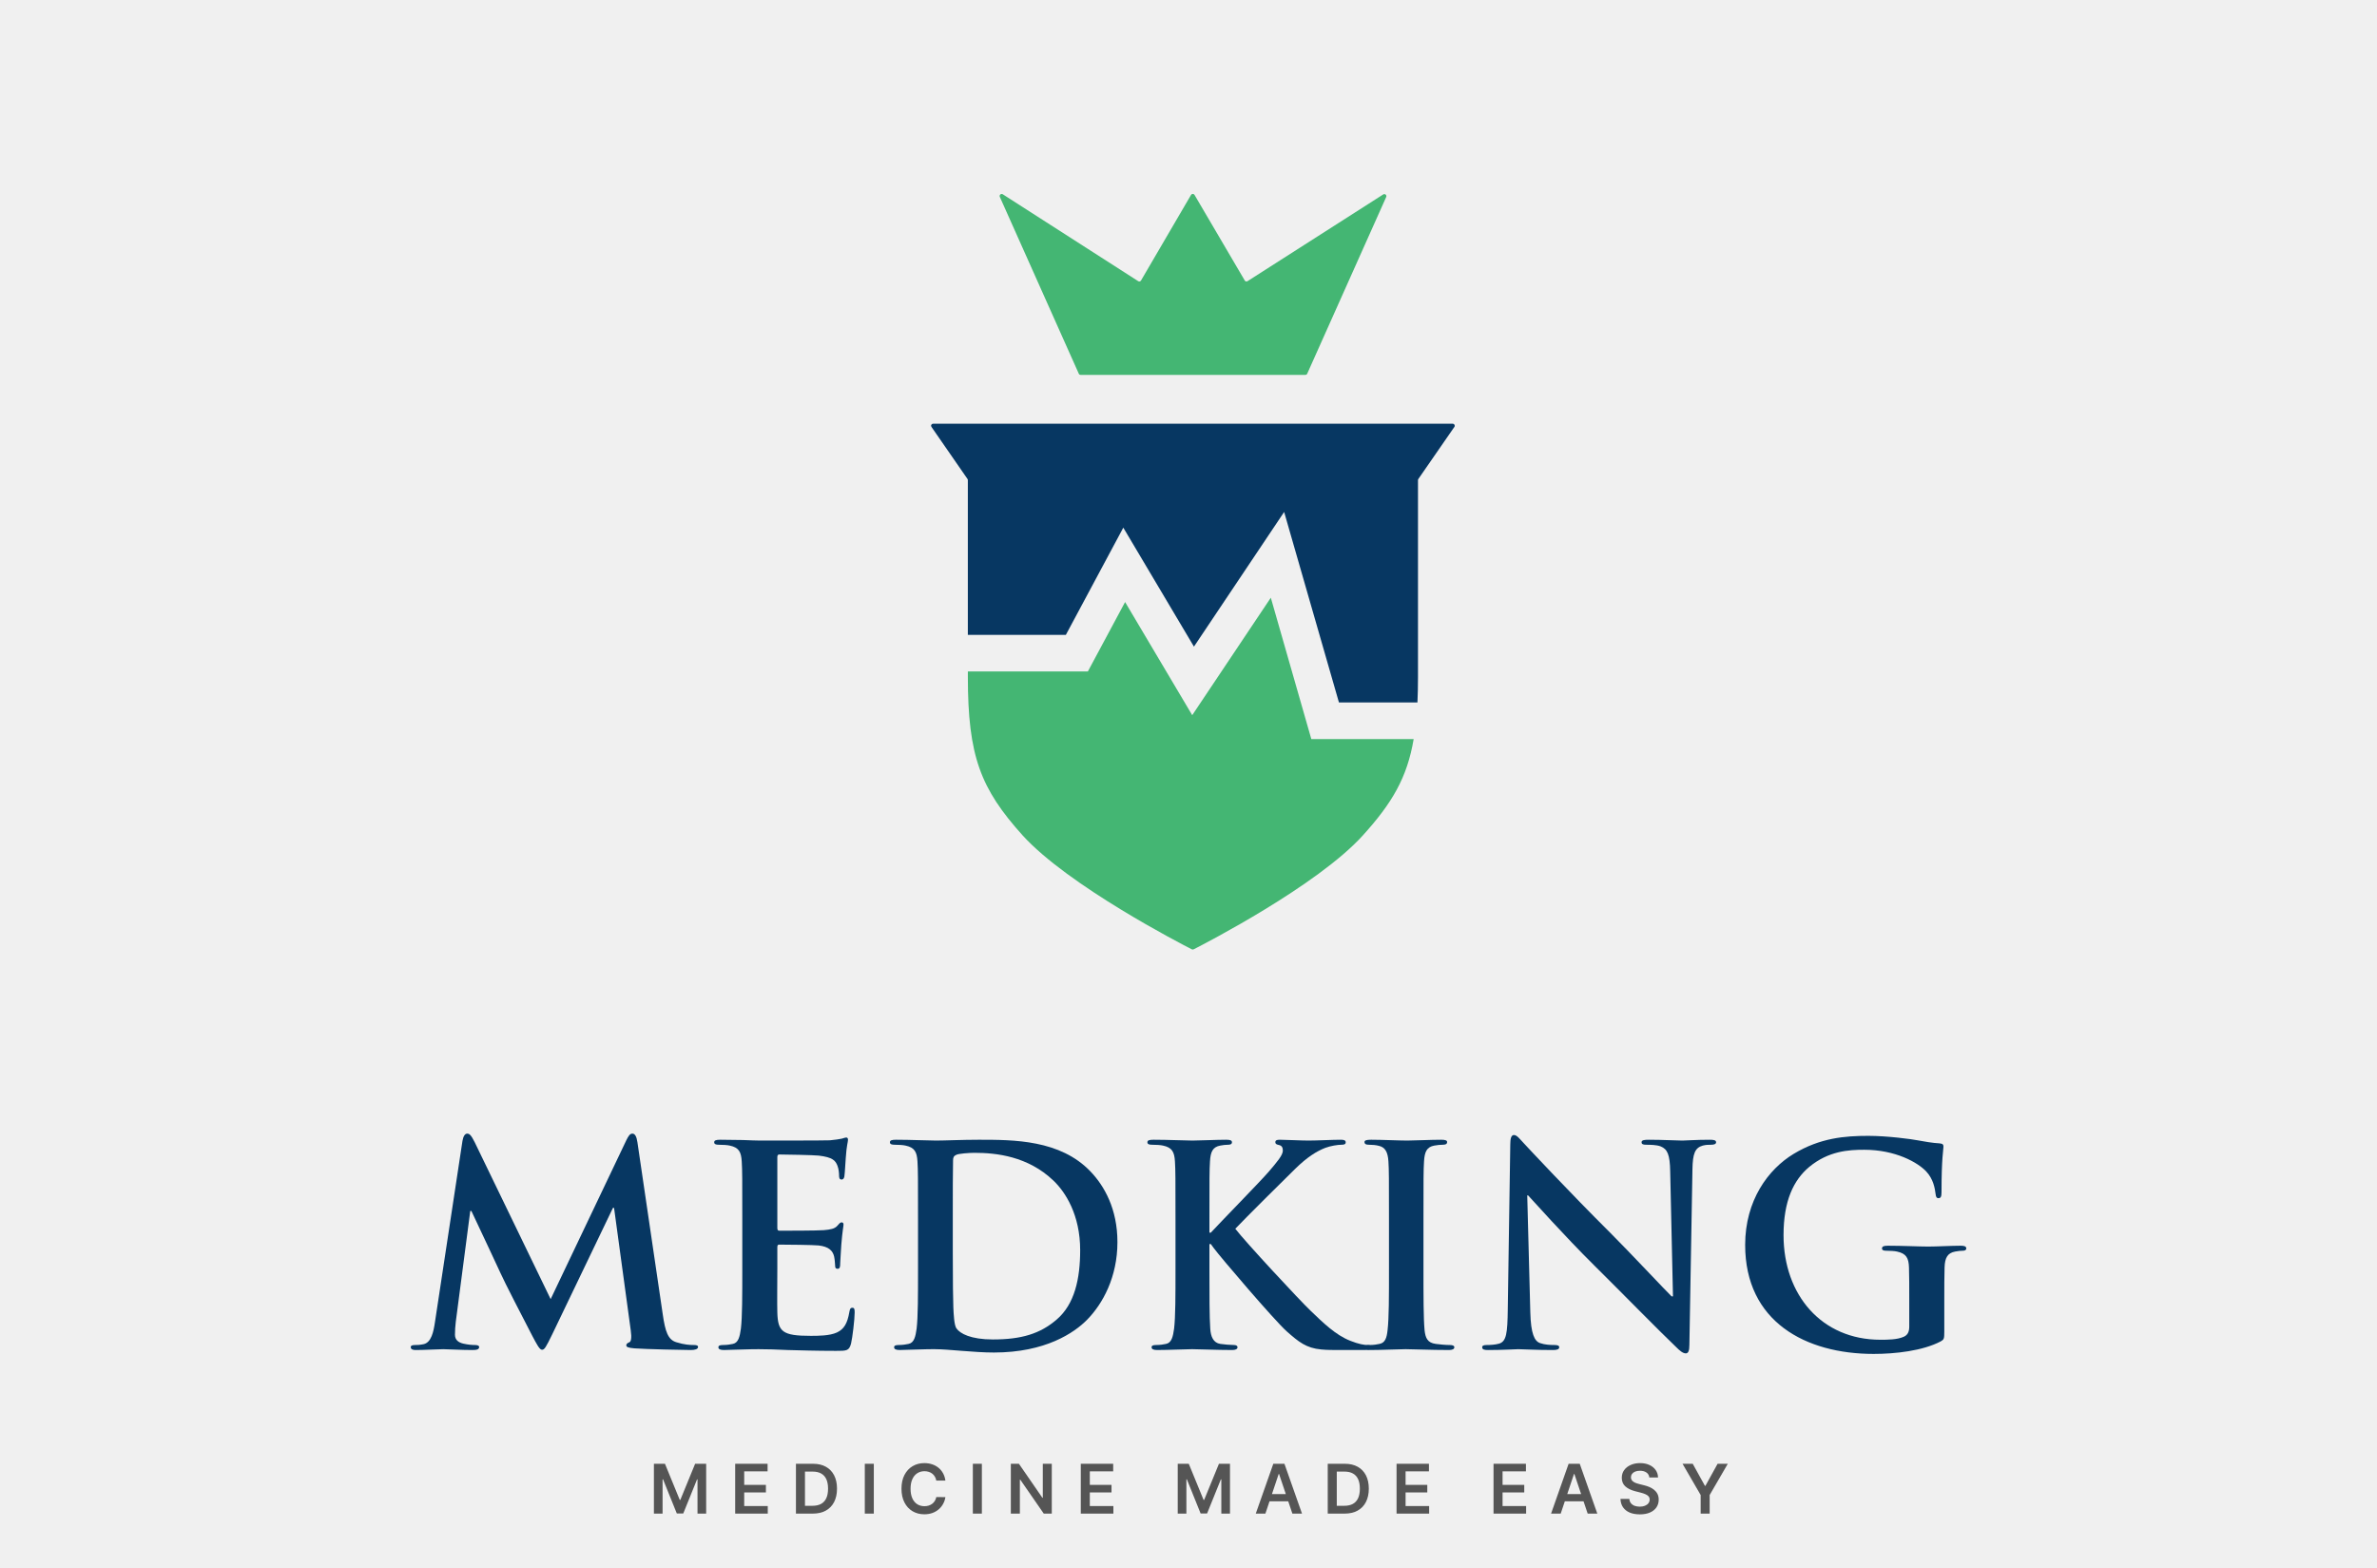
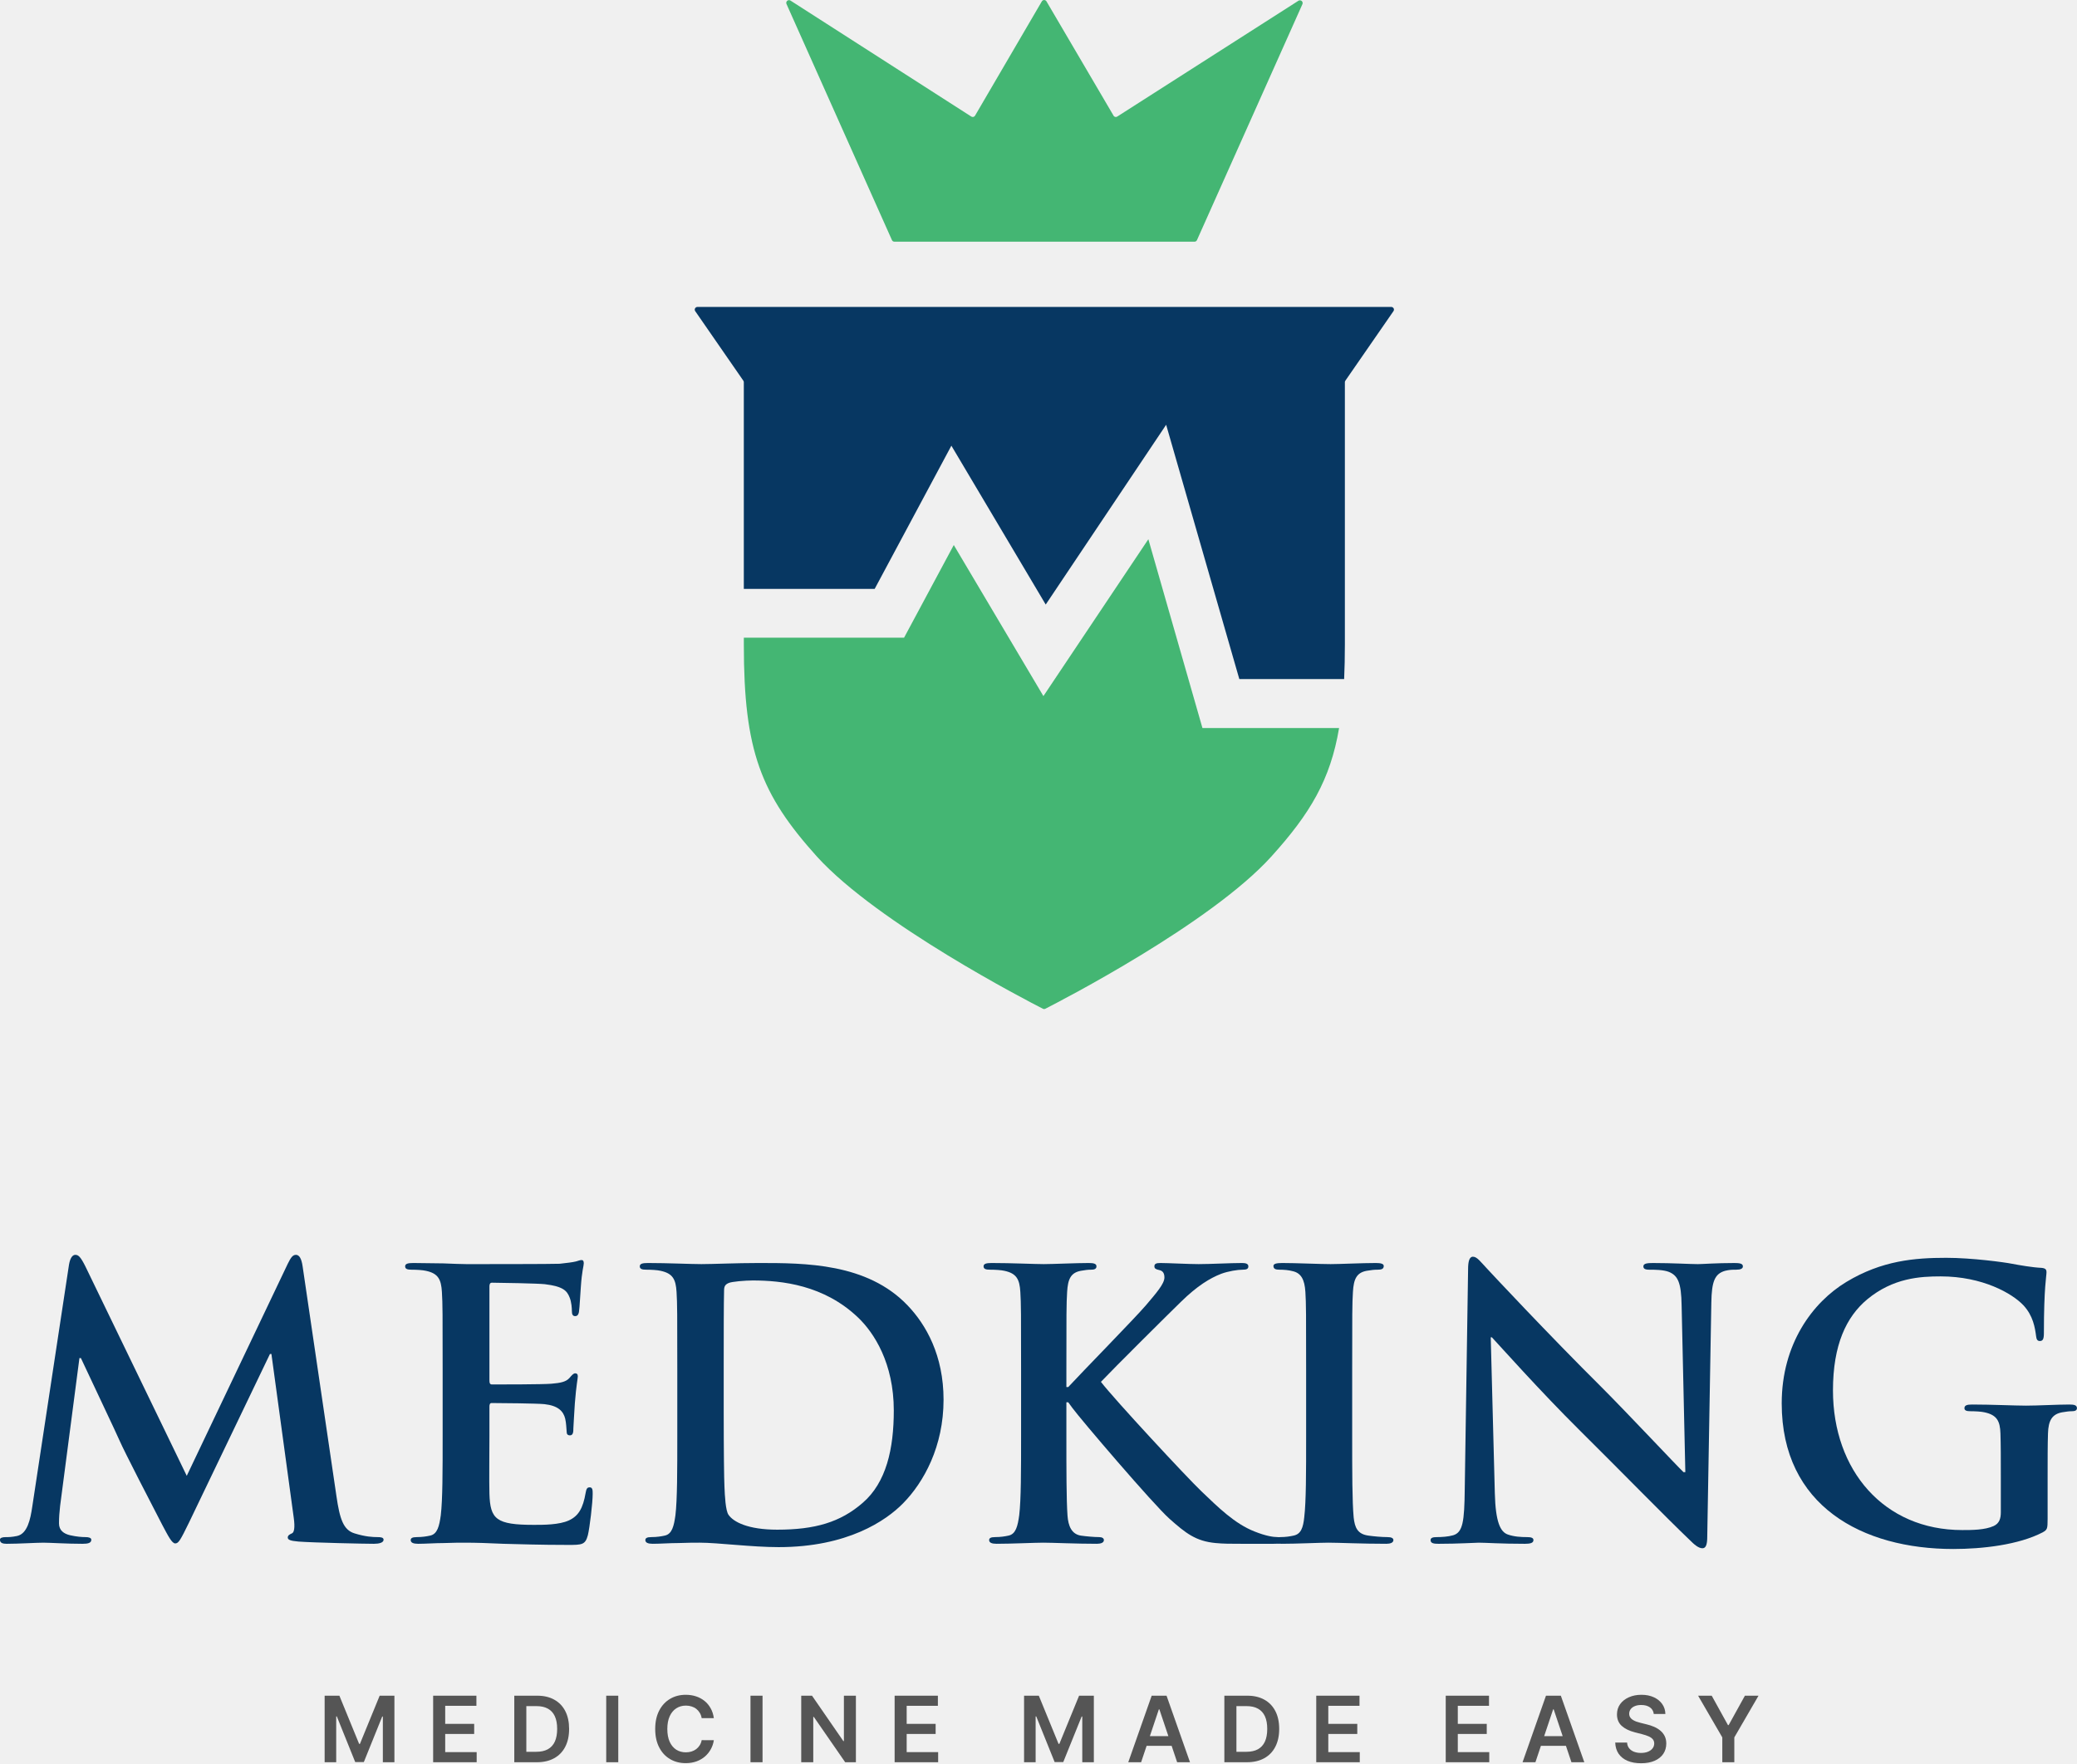
- <svg xmlns="http://www.w3.org/2000/svg" width="270" height="178" viewBox="0 0 270 178" fill="none">
+ <svg xmlns="http://www.w3.org/2000/svg" width="176.69" height="149.98" viewBox="46.66 22.02 176.69 149.98" fill="none">
  <path d="M191.117 166.255H192.275L193.659 168.759H193.715L195.099 166.255H196.257L194.198 169.803V171.914H193.176V169.803L191.117 166.255Z" fill="#555555" />
  <path d="M187.346 167.811C187.32 167.57 187.212 167.382 187.02 167.248C186.83 167.113 186.584 167.046 186.28 167.046C186.066 167.046 185.883 167.078 185.73 167.143C185.577 167.207 185.46 167.295 185.379 167.405C185.298 167.516 185.256 167.642 185.255 167.784C185.255 167.902 185.281 168.004 185.335 168.09C185.39 168.177 185.465 168.251 185.559 168.311C185.652 168.37 185.757 168.42 185.871 168.461C185.985 168.501 186.1 168.535 186.216 168.563L186.747 168.695C186.96 168.745 187.166 168.812 187.363 168.897C187.562 168.982 187.74 169.089 187.896 169.218C188.055 169.347 188.18 169.502 188.272 169.685C188.364 169.867 188.41 170.081 188.41 170.326C188.41 170.657 188.325 170.949 188.156 171.202C187.986 171.452 187.741 171.648 187.421 171.79C187.102 171.93 186.716 172 186.263 172C185.823 172 185.441 171.932 185.116 171.796C184.794 171.659 184.542 171.46 184.359 171.199C184.179 170.937 184.081 170.619 184.066 170.243H185.075C185.09 170.44 185.15 170.604 185.257 170.735C185.364 170.865 185.503 170.963 185.675 171.028C185.848 171.092 186.041 171.124 186.255 171.124C186.478 171.124 186.673 171.091 186.841 171.025C187.01 170.957 187.143 170.863 187.238 170.743C187.334 170.621 187.383 170.48 187.385 170.317C187.383 170.17 187.34 170.048 187.255 169.953C187.17 169.855 187.052 169.774 186.899 169.71C186.748 169.643 186.571 169.584 186.368 169.533L185.724 169.367C185.258 169.247 184.89 169.066 184.619 168.823C184.35 168.578 184.216 168.252 184.216 167.847C184.216 167.514 184.306 167.222 184.486 166.971C184.669 166.721 184.917 166.526 185.23 166.388C185.543 166.248 185.897 166.178 186.294 166.178C186.695 166.178 187.047 166.248 187.349 166.388C187.653 166.526 187.892 166.719 188.065 166.966C188.238 167.211 188.327 167.493 188.333 167.811H187.346Z" fill="#555555" />
  <path d="M177.278 171.914H176.184L178.176 166.255H179.441L181.436 171.914H180.342L178.831 167.416H178.786L177.278 171.914ZM177.314 169.695H180.298V170.519H177.314V169.695Z" fill="#555555" />
  <path d="M169.648 171.914V166.255H173.329V167.115H170.674V168.651H173.138V169.51H170.674V171.055H173.351V171.914H169.648Z" fill="#555555" />
  <path d="M158.633 171.914V166.255H162.313V167.115H159.658V168.651H162.123V169.51H159.658V171.055H162.335V171.914H158.633Z" fill="#555555" />
  <path d="M152.734 171.914H150.816V166.255H152.773C153.335 166.255 153.817 166.369 154.221 166.595C154.626 166.82 154.937 167.143 155.155 167.565C155.372 167.987 155.481 168.492 155.481 169.079C155.481 169.669 155.371 170.175 155.152 170.599C154.934 171.023 154.62 171.348 154.21 171.574C153.801 171.801 153.309 171.914 152.734 171.914ZM151.842 171.027H152.684C153.079 171.027 153.407 170.955 153.671 170.812C153.934 170.666 154.132 170.45 154.265 170.162C154.397 169.873 154.464 169.512 154.464 169.079C154.464 168.646 154.397 168.287 154.265 168.002C154.132 167.714 153.936 167.5 153.676 167.358C153.418 167.214 153.098 167.142 152.715 167.142H151.842V171.027Z" fill="#555555" />
  <path d="M143.735 171.914H142.641L144.633 166.255H145.898L147.893 171.914H146.799L145.288 167.416H145.244L143.735 171.914ZM143.771 169.695H146.755V170.519H143.771V169.695Z" fill="#555555" />
  <path d="M133.777 166.255H135.032L136.712 170.356H136.778L138.458 166.255H139.713V171.914H138.729V168.027H138.676L137.112 171.898H136.377L134.814 168.018H134.761V171.914H133.777V166.255Z" fill="#555555" />
  <path d="M122.766 171.914V166.255H126.446V167.115H123.791V168.651H126.255V169.51H123.791V171.055H126.468V171.914H122.766Z" fill="#555555" />
  <path d="M119.471 166.255V171.914H118.559L115.892 168.06H115.845V171.914H114.82V166.255H115.738L118.401 170.113H118.451V166.255H119.471Z" fill="#555555" />
  <path d="M111.529 166.255V171.914H110.504V166.255H111.529Z" fill="#555555" />
  <path d="M107.386 168.165H106.352C106.323 167.995 106.269 167.845 106.189 167.715C106.11 167.582 106.012 167.47 105.894 167.377C105.776 167.285 105.641 167.216 105.49 167.17C105.341 167.122 105.18 167.098 105.007 167.098C104.699 167.098 104.427 167.176 104.189 167.33C103.951 167.483 103.765 167.708 103.631 168.005C103.496 168.299 103.429 168.66 103.429 169.085C103.429 169.518 103.496 169.883 103.631 170.179C103.767 170.474 103.953 170.697 104.189 170.848C104.427 170.997 104.698 171.072 105.004 171.072C105.174 171.072 105.332 171.05 105.479 171.005C105.629 170.959 105.762 170.892 105.88 170.804C106 170.715 106.1 170.607 106.181 170.478C106.264 170.349 106.321 170.201 106.352 170.036L107.386 170.041C107.347 170.31 107.263 170.562 107.134 170.798C107.007 171.034 106.841 171.242 106.634 171.423C106.428 171.601 106.187 171.741 105.91 171.843C105.634 171.942 105.327 171.992 104.99 171.992C104.493 171.992 104.049 171.877 103.658 171.646C103.268 171.416 102.96 171.084 102.736 170.649C102.511 170.214 102.398 169.693 102.398 169.085C102.398 168.475 102.512 167.954 102.738 167.521C102.965 167.086 103.273 166.754 103.664 166.524C104.054 166.293 104.497 166.178 104.99 166.178C105.305 166.178 105.598 166.222 105.869 166.311C106.14 166.399 106.381 166.529 106.593 166.7C106.805 166.87 106.979 167.078 107.115 167.325C107.253 167.57 107.344 167.85 107.386 168.165Z" fill="#555555" />
  <path d="M99.256 166.255V171.914H98.231V166.255H99.256Z" fill="#555555" />
  <path d="M92.328 171.914H90.41V166.255H92.367C92.928 166.255 93.411 166.369 93.814 166.595C94.22 166.82 94.531 167.143 94.748 167.565C94.966 167.987 95.074 168.492 95.074 169.079C95.074 169.669 94.965 170.175 94.746 170.599C94.528 171.023 94.214 171.348 93.803 171.574C93.394 171.801 92.903 171.914 92.328 171.914ZM91.435 171.027H92.278C92.672 171.027 93.001 170.955 93.264 170.812C93.528 170.666 93.726 170.45 93.859 170.162C93.991 169.873 94.058 169.512 94.058 169.079C94.058 168.646 93.991 168.287 93.859 168.002C93.726 167.714 93.53 167.5 93.27 167.358C93.012 167.214 92.692 167.142 92.308 167.142H91.435V171.027Z" fill="#555555" />
  <path d="M83.508 171.914V166.255H87.188V167.115H84.533V168.651H86.998V169.51H84.533V171.055H87.21V171.914H83.508Z" fill="#555555" />
  <path d="M74.277 166.255H75.532L77.212 170.356H77.278L78.958 166.255H80.213V171.914H79.229V168.027H79.176L77.612 171.898H76.877L75.314 168.018H75.261V171.914H74.277V166.255Z" fill="#555555" />
  <path d="M220.85 147.743C220.85 146.164 220.85 144.9 220.882 143.952C220.913 142.847 221.229 142.309 222.082 142.151C222.461 142.088 222.683 142.057 222.935 142.057C223.156 142.057 223.346 141.994 223.346 141.804C223.346 141.551 223.125 141.488 222.714 141.488C221.672 141.488 219.997 141.583 219.018 141.583C218.07 141.583 216.08 141.488 214.437 141.488C213.995 141.488 213.774 141.551 213.774 141.804C213.774 141.994 213.963 142.057 214.248 142.057C214.69 142.057 215.227 142.088 215.48 142.151C216.522 142.373 216.806 142.878 216.838 143.952C216.87 144.9 216.87 146.1 216.87 147.68V150.65C216.87 151.187 216.743 151.597 216.269 151.819C215.511 152.166 214.406 152.166 213.584 152.166C206.918 152.166 202.59 147.08 202.59 140.288C202.59 136.402 203.727 134.032 205.497 132.548C207.708 130.715 210.014 130.589 211.752 130.589C215.322 130.589 217.849 132.042 218.797 133.053C219.618 133.938 219.776 134.949 219.871 135.675C219.902 135.928 219.966 136.086 220.187 136.086C220.44 136.086 220.534 135.928 220.534 135.422C220.534 131.473 220.755 130.589 220.755 130.241C220.755 130.02 220.692 129.894 220.313 129.862C219.587 129.831 218.481 129.641 217.817 129.515C217.186 129.388 214.406 129.009 212.226 129.009C209.572 129.009 206.76 129.23 203.727 131.063C200.853 132.8 198.23 136.339 198.23 141.393C198.23 150.113 205.086 153.777 212.826 153.777C215.29 153.777 218.386 153.43 220.44 152.356C220.819 152.135 220.85 152.071 220.85 151.218V147.743Z" fill="#073762" />
  <path d="M173.477 135.77H173.572C174.141 136.37 177.647 140.319 181.091 143.731C184.376 146.985 188.42 151.124 190.411 153.019C190.758 153.367 191.137 153.714 191.485 153.714C191.769 153.714 191.895 153.43 191.895 152.735L192.243 132.8C192.274 131.031 192.527 130.368 193.412 130.115C193.791 130.02 194.044 130.02 194.359 130.02C194.739 130.02 194.928 129.925 194.928 129.736C194.928 129.483 194.612 129.452 194.202 129.452C192.654 129.452 191.453 129.546 191.106 129.546C190.442 129.546 188.926 129.452 187.283 129.452C186.809 129.452 186.462 129.483 186.462 129.736C186.462 129.925 186.588 130.02 186.967 130.02C187.409 130.02 188.167 130.02 188.641 130.21C189.4 130.526 189.684 131.126 189.715 133.053L190.031 147.238H189.873C189.336 146.732 185.071 142.183 182.923 140.035C178.311 135.454 173.509 130.305 173.13 129.894C172.593 129.325 172.308 128.915 171.961 128.915C171.645 128.915 171.55 129.357 171.55 129.989L171.266 148.691C171.234 151.44 171.108 152.356 170.286 152.608C169.844 152.735 169.276 152.766 168.865 152.766C168.549 152.766 168.359 152.83 168.359 153.019C168.359 153.303 168.644 153.335 169.054 153.335C170.697 153.335 172.182 153.24 172.466 153.24C173.067 153.24 174.33 153.335 176.384 153.335C176.826 153.335 177.11 153.272 177.11 153.019C177.11 152.83 176.921 152.766 176.573 152.766C176.068 152.766 175.468 152.735 174.93 152.545C174.299 152.324 173.888 151.503 173.825 149.039L173.477 135.77Z" fill="#073762" />
  <path d="M157.772 144.172C157.772 147.237 157.772 149.733 157.614 151.06C157.52 151.976 157.33 152.513 156.698 152.639C156.414 152.702 156.035 152.765 155.561 152.765C155.182 152.765 155.055 152.86 155.055 153.018C155.055 153.239 155.277 153.334 155.687 153.334C156.951 153.334 158.941 153.239 159.668 153.239C160.521 153.239 162.511 153.334 164.596 153.334C164.944 153.334 165.196 153.239 165.196 153.018C165.196 152.86 165.038 152.765 164.691 152.765C164.217 152.765 163.522 152.702 163.08 152.639C162.132 152.513 161.911 151.944 161.816 151.091C161.69 149.733 161.69 147.237 161.69 144.172V138.612C161.69 133.81 161.69 132.926 161.753 131.915C161.816 130.809 162.069 130.272 162.922 130.114C163.301 130.051 163.554 130.019 163.87 130.019C164.185 130.019 164.375 129.956 164.375 129.703C164.375 129.514 164.122 129.451 163.712 129.451C162.511 129.451 160.647 129.545 159.857 129.545C158.941 129.545 156.951 129.451 155.75 129.451C155.245 129.451 154.992 129.514 154.992 129.703C154.992 129.956 155.182 130.019 155.498 130.019C155.877 130.019 156.287 130.051 156.635 130.146C157.33 130.304 157.646 130.841 157.709 131.915C157.772 132.926 157.772 133.81 157.772 138.612V144.172Z" fill="#073762" />
  <path d="M137.377 138.612C137.377 133.81 137.377 132.926 137.44 131.915C137.503 130.809 137.756 130.272 138.609 130.114C138.988 130.051 139.178 130.019 139.494 130.019C139.746 130.019 139.936 129.956 139.936 129.735C139.936 129.514 139.715 129.451 139.273 129.451C138.198 129.451 136.208 129.545 135.45 129.545C134.692 129.545 132.701 129.451 131.027 129.451C130.553 129.451 130.332 129.514 130.332 129.735C130.332 129.956 130.522 130.019 130.869 130.019C131.311 130.019 131.848 130.051 132.101 130.114C133.144 130.335 133.396 130.841 133.46 131.915C133.523 132.926 133.523 133.81 133.523 138.612V144.172C133.523 147.079 133.523 149.575 133.365 150.902C133.238 151.818 133.081 152.513 132.449 152.639C132.164 152.702 131.785 152.765 131.311 152.765C130.932 152.765 130.806 152.86 130.806 153.018C130.806 153.239 131.027 153.334 131.438 153.334C132.701 153.334 134.692 153.239 135.418 153.239C136.208 153.239 138.198 153.334 139.968 153.334C140.315 153.334 140.568 153.239 140.568 153.018C140.568 152.86 140.41 152.765 140.157 152.765C139.746 152.765 139.051 152.702 138.609 152.639C137.819 152.513 137.535 151.818 137.472 150.933C137.377 149.575 137.377 147.079 137.377 144.172V141.298H137.535L137.882 141.772C138.546 142.688 144.77 149.985 146.16 151.217C147.518 152.418 148.371 153.113 150.077 153.271C150.74 153.334 151.309 153.334 152.257 153.334H155.005C155.606 153.334 155.763 153.239 155.763 153.018C155.763 152.829 155.574 152.765 155.353 152.765C154.974 152.765 154.342 152.671 153.394 152.292C151.688 151.628 150.267 150.207 148.876 148.88C147.644 147.711 141.452 141.045 140.315 139.56C141.389 138.423 146.16 133.684 147.139 132.736C148.497 131.409 149.571 130.746 150.551 130.367C151.151 130.146 151.941 130.019 152.383 130.019C152.699 130.019 152.857 129.956 152.857 129.735C152.857 129.514 152.636 129.451 152.32 129.451C151.341 129.451 149.603 129.545 148.624 129.545C147.771 129.545 146.033 129.451 145.37 129.451C145.022 129.451 144.864 129.514 144.864 129.735C144.864 129.925 144.991 129.988 145.275 130.051C145.591 130.114 145.717 130.335 145.717 130.683C145.717 131.22 145.022 132.01 144.138 133.052C143.222 134.126 138.609 138.833 137.535 140.002H137.377V138.612Z" fill="#073762" />
  <path d="M104.277 144.172C104.277 147.079 104.277 149.575 104.119 150.902C103.992 151.818 103.834 152.513 103.203 152.639C102.918 152.702 102.539 152.765 102.065 152.765C101.686 152.765 101.56 152.86 101.56 153.018C101.56 153.239 101.781 153.334 102.192 153.334C102.823 153.334 103.645 153.271 104.371 153.271C105.13 153.239 105.825 153.239 106.172 153.239C106.962 153.239 108.068 153.334 109.268 153.429C110.469 153.524 111.764 153.618 112.901 153.618C118.746 153.618 122.031 151.375 123.485 149.891C125.254 148.09 126.928 145.057 126.928 141.076C126.928 137.317 125.443 134.695 123.864 133.052C120.42 129.451 115.144 129.451 111.195 129.451C109.3 129.451 107.31 129.545 106.33 129.545C105.446 129.545 103.455 129.451 101.781 129.451C101.307 129.451 101.086 129.514 101.086 129.735C101.086 129.956 101.275 130.019 101.623 130.019C102.065 130.019 102.602 130.051 102.855 130.114C103.898 130.335 104.15 130.841 104.214 131.915C104.277 132.926 104.277 133.81 104.277 138.612V144.172ZM108.226 138.107C108.226 135.611 108.226 132.863 108.257 131.788C108.257 131.441 108.352 131.283 108.636 131.157C108.889 131.03 110.058 130.936 110.69 130.936C113.154 130.936 116.756 131.315 119.662 134.095C121.02 135.39 122.695 137.98 122.695 141.993C122.695 145.247 122.063 148.121 120.041 149.859C118.146 151.502 115.997 152.134 112.775 152.134C110.279 152.134 109.047 151.47 108.636 150.87C108.384 150.522 108.32 149.259 108.289 148.469C108.257 147.869 108.226 145.436 108.226 142.087V138.107Z" fill="#073762" />
  <path d="M84.316 144.173C84.316 147.08 84.316 149.575 84.158 150.902C84.031 151.819 83.874 152.514 83.242 152.64C82.957 152.703 82.578 152.766 82.104 152.766C81.725 152.766 81.599 152.861 81.599 153.019C81.599 153.24 81.82 153.335 82.231 153.335C82.863 153.335 83.684 153.272 84.411 153.272C85.169 153.24 85.864 153.24 86.211 153.24C87.159 153.24 88.138 153.272 89.497 153.335C90.855 153.367 92.593 153.43 94.962 153.43C96.163 153.43 96.447 153.43 96.668 152.608C96.826 151.976 97.079 149.828 97.079 149.102C97.079 148.786 97.079 148.533 96.826 148.533C96.605 148.533 96.542 148.659 96.479 149.007C96.257 150.302 95.878 150.966 95.057 151.345C94.236 151.724 92.909 151.724 92.087 151.724C88.865 151.724 88.359 151.25 88.296 149.07C88.265 148.154 88.296 145.247 88.296 144.173V141.678C88.296 141.488 88.328 141.362 88.486 141.362C89.244 141.362 92.372 141.393 92.972 141.456C94.141 141.583 94.583 142.057 94.741 142.688C94.836 143.099 94.836 143.51 94.868 143.826C94.868 143.984 94.931 144.11 95.152 144.11C95.436 144.11 95.436 143.763 95.436 143.51C95.436 143.289 95.531 142.025 95.562 141.393C95.689 139.782 95.815 139.277 95.815 139.087C95.815 138.897 95.72 138.834 95.594 138.834C95.436 138.834 95.31 138.992 95.089 139.245C94.804 139.561 94.33 139.656 93.572 139.719C92.846 139.782 89.213 139.782 88.517 139.782C88.328 139.782 88.296 139.656 88.296 139.434V131.442C88.296 131.221 88.359 131.126 88.517 131.126C89.149 131.126 92.466 131.189 93.004 131.252C94.583 131.442 94.899 131.821 95.12 132.39C95.278 132.769 95.31 133.306 95.31 133.527C95.31 133.811 95.373 133.969 95.594 133.969C95.815 133.969 95.878 133.78 95.91 133.622C95.973 133.242 96.036 131.852 96.068 131.537C96.163 130.083 96.321 129.704 96.321 129.483C96.321 129.325 96.289 129.199 96.131 129.199C95.973 129.199 95.784 129.294 95.626 129.325C95.373 129.388 94.868 129.451 94.267 129.515C93.667 129.546 87.38 129.546 86.369 129.546C85.927 129.546 85.2 129.515 84.379 129.483C83.589 129.483 82.673 129.451 81.82 129.451C81.346 129.451 81.125 129.515 81.125 129.736C81.125 129.957 81.315 130.02 81.662 130.02C82.104 130.02 82.641 130.052 82.894 130.115C83.937 130.336 84.189 130.842 84.253 131.916C84.316 132.927 84.316 133.811 84.316 138.613V144.173Z" fill="#073762" />
  <path d="M49.405 150.176C49.247 151.25 48.994 152.482 48.109 152.671C47.636 152.766 47.414 152.766 47.162 152.766C46.846 152.766 46.656 152.829 46.656 152.987C46.656 153.272 46.909 153.335 47.225 153.335C48.236 153.335 49.752 153.24 50.352 153.24C50.921 153.24 52.343 153.335 53.67 153.335C54.144 153.335 54.428 153.272 54.428 152.987C54.428 152.829 54.207 152.766 53.954 152.766C53.638 152.766 53.196 152.735 52.627 152.608C52.09 152.482 51.679 152.198 51.679 151.597C51.679 151.092 51.711 150.681 51.774 150.112L53.417 137.539H53.543C54.649 139.908 56.544 143.889 56.829 144.552C57.208 145.437 59.704 150.27 60.462 151.724C60.967 152.671 61.283 153.303 61.568 153.303C61.852 153.303 62.01 153.019 62.736 151.534L69.624 137.191H69.75L71.645 151.092C71.772 151.976 71.677 152.387 71.487 152.45C71.266 152.545 71.14 152.64 71.14 152.798C71.14 152.987 71.329 153.082 72.056 153.145C73.32 153.24 77.68 153.335 78.469 153.335C78.912 153.335 79.291 153.24 79.291 152.987C79.291 152.798 79.07 152.766 78.785 152.766C78.374 152.766 77.743 152.735 76.826 152.45C75.879 152.166 75.563 151.25 75.278 149.259L72.404 129.736C72.309 129.072 72.119 128.756 71.835 128.756C71.551 128.756 71.393 129.009 71.14 129.515L62.547 147.554L53.922 129.736C53.512 128.914 53.322 128.756 53.069 128.756C52.817 128.756 52.627 129.041 52.532 129.578L49.405 150.176Z" fill="#073762" />
  <g clip-path="url(#clip0_4427_8711)">
    <path d="M122.538 42.444C122.556 42.484 122.585 42.518 122.622 42.542C122.659 42.566 122.702 42.578 122.746 42.578H148.273C148.317 42.579 148.361 42.567 148.399 42.543C148.437 42.519 148.467 42.484 148.485 42.444L157.459 22.369C157.478 22.324 157.481 22.274 157.47 22.227C157.459 22.18 157.433 22.137 157.397 22.105C157.36 22.073 157.315 22.053 157.266 22.049C157.218 22.044 157.169 22.054 157.127 22.078L141.705 31.934C141.68 31.951 141.651 31.963 141.621 31.969C141.591 31.974 141.56 31.974 141.53 31.966C141.5 31.959 141.472 31.945 141.448 31.926C141.423 31.907 141.403 31.884 141.389 31.856L135.683 22.135C135.663 22.101 135.634 22.072 135.599 22.052C135.565 22.032 135.526 22.022 135.486 22.022C135.446 22.022 135.407 22.032 135.372 22.052C135.337 22.072 135.309 22.101 135.289 22.135L129.608 31.856C129.593 31.883 129.572 31.907 129.548 31.925C129.523 31.944 129.494 31.957 129.464 31.964C129.434 31.971 129.403 31.973 129.373 31.967C129.342 31.962 129.313 31.951 129.287 31.934L113.896 22.062C113.854 22.038 113.805 22.028 113.757 22.033C113.709 22.038 113.663 22.058 113.627 22.09C113.59 22.122 113.564 22.164 113.553 22.211C113.542 22.259 113.546 22.308 113.564 22.353L122.538 42.444Z" fill="#44B673" />
    <path d="M165.026 48.128H105.989C105.947 48.129 105.907 48.14 105.871 48.162C105.836 48.183 105.807 48.214 105.788 48.251C105.768 48.288 105.76 48.329 105.762 48.371C105.765 48.412 105.779 48.452 105.802 48.486L109.895 54.4C109.923 54.437 109.938 54.483 109.936 54.53V72.109H121.069L127.594 59.93L135.619 73.443L145.864 58.15L152.089 79.782H161.006C161.047 78.869 161.068 77.899 161.068 76.851V54.53C161.069 54.483 161.084 54.438 161.11 54.4L165.202 48.486C165.226 48.453 165.239 48.414 165.242 48.373C165.245 48.333 165.238 48.292 165.22 48.255C165.202 48.219 165.174 48.188 165.14 48.166C165.106 48.143 165.067 48.13 165.026 48.128Z" fill="#073762" />
    <path d="M144.35 67.887L135.423 81.229L127.798 68.38L123.57 76.26H109.938V76.867C109.938 85.877 111.374 89.57 116.162 94.887C121.35 100.593 134.126 107.187 135.381 107.825C135.413 107.84 135.448 107.848 135.483 107.848C135.518 107.848 135.552 107.84 135.584 107.825C136.839 107.187 149.636 100.593 154.803 94.887C158.118 91.225 159.835 88.336 160.576 83.947H148.952L144.35 67.887Z" fill="#44B673" />
  </g>
  <defs>
    <clipPath id="clip0_4427_8711">
      <rect width="59.494" height="85.845" fill="white" transform="translate(105.762 22.0005)" />
    </clipPath>
  </defs>
</svg>
